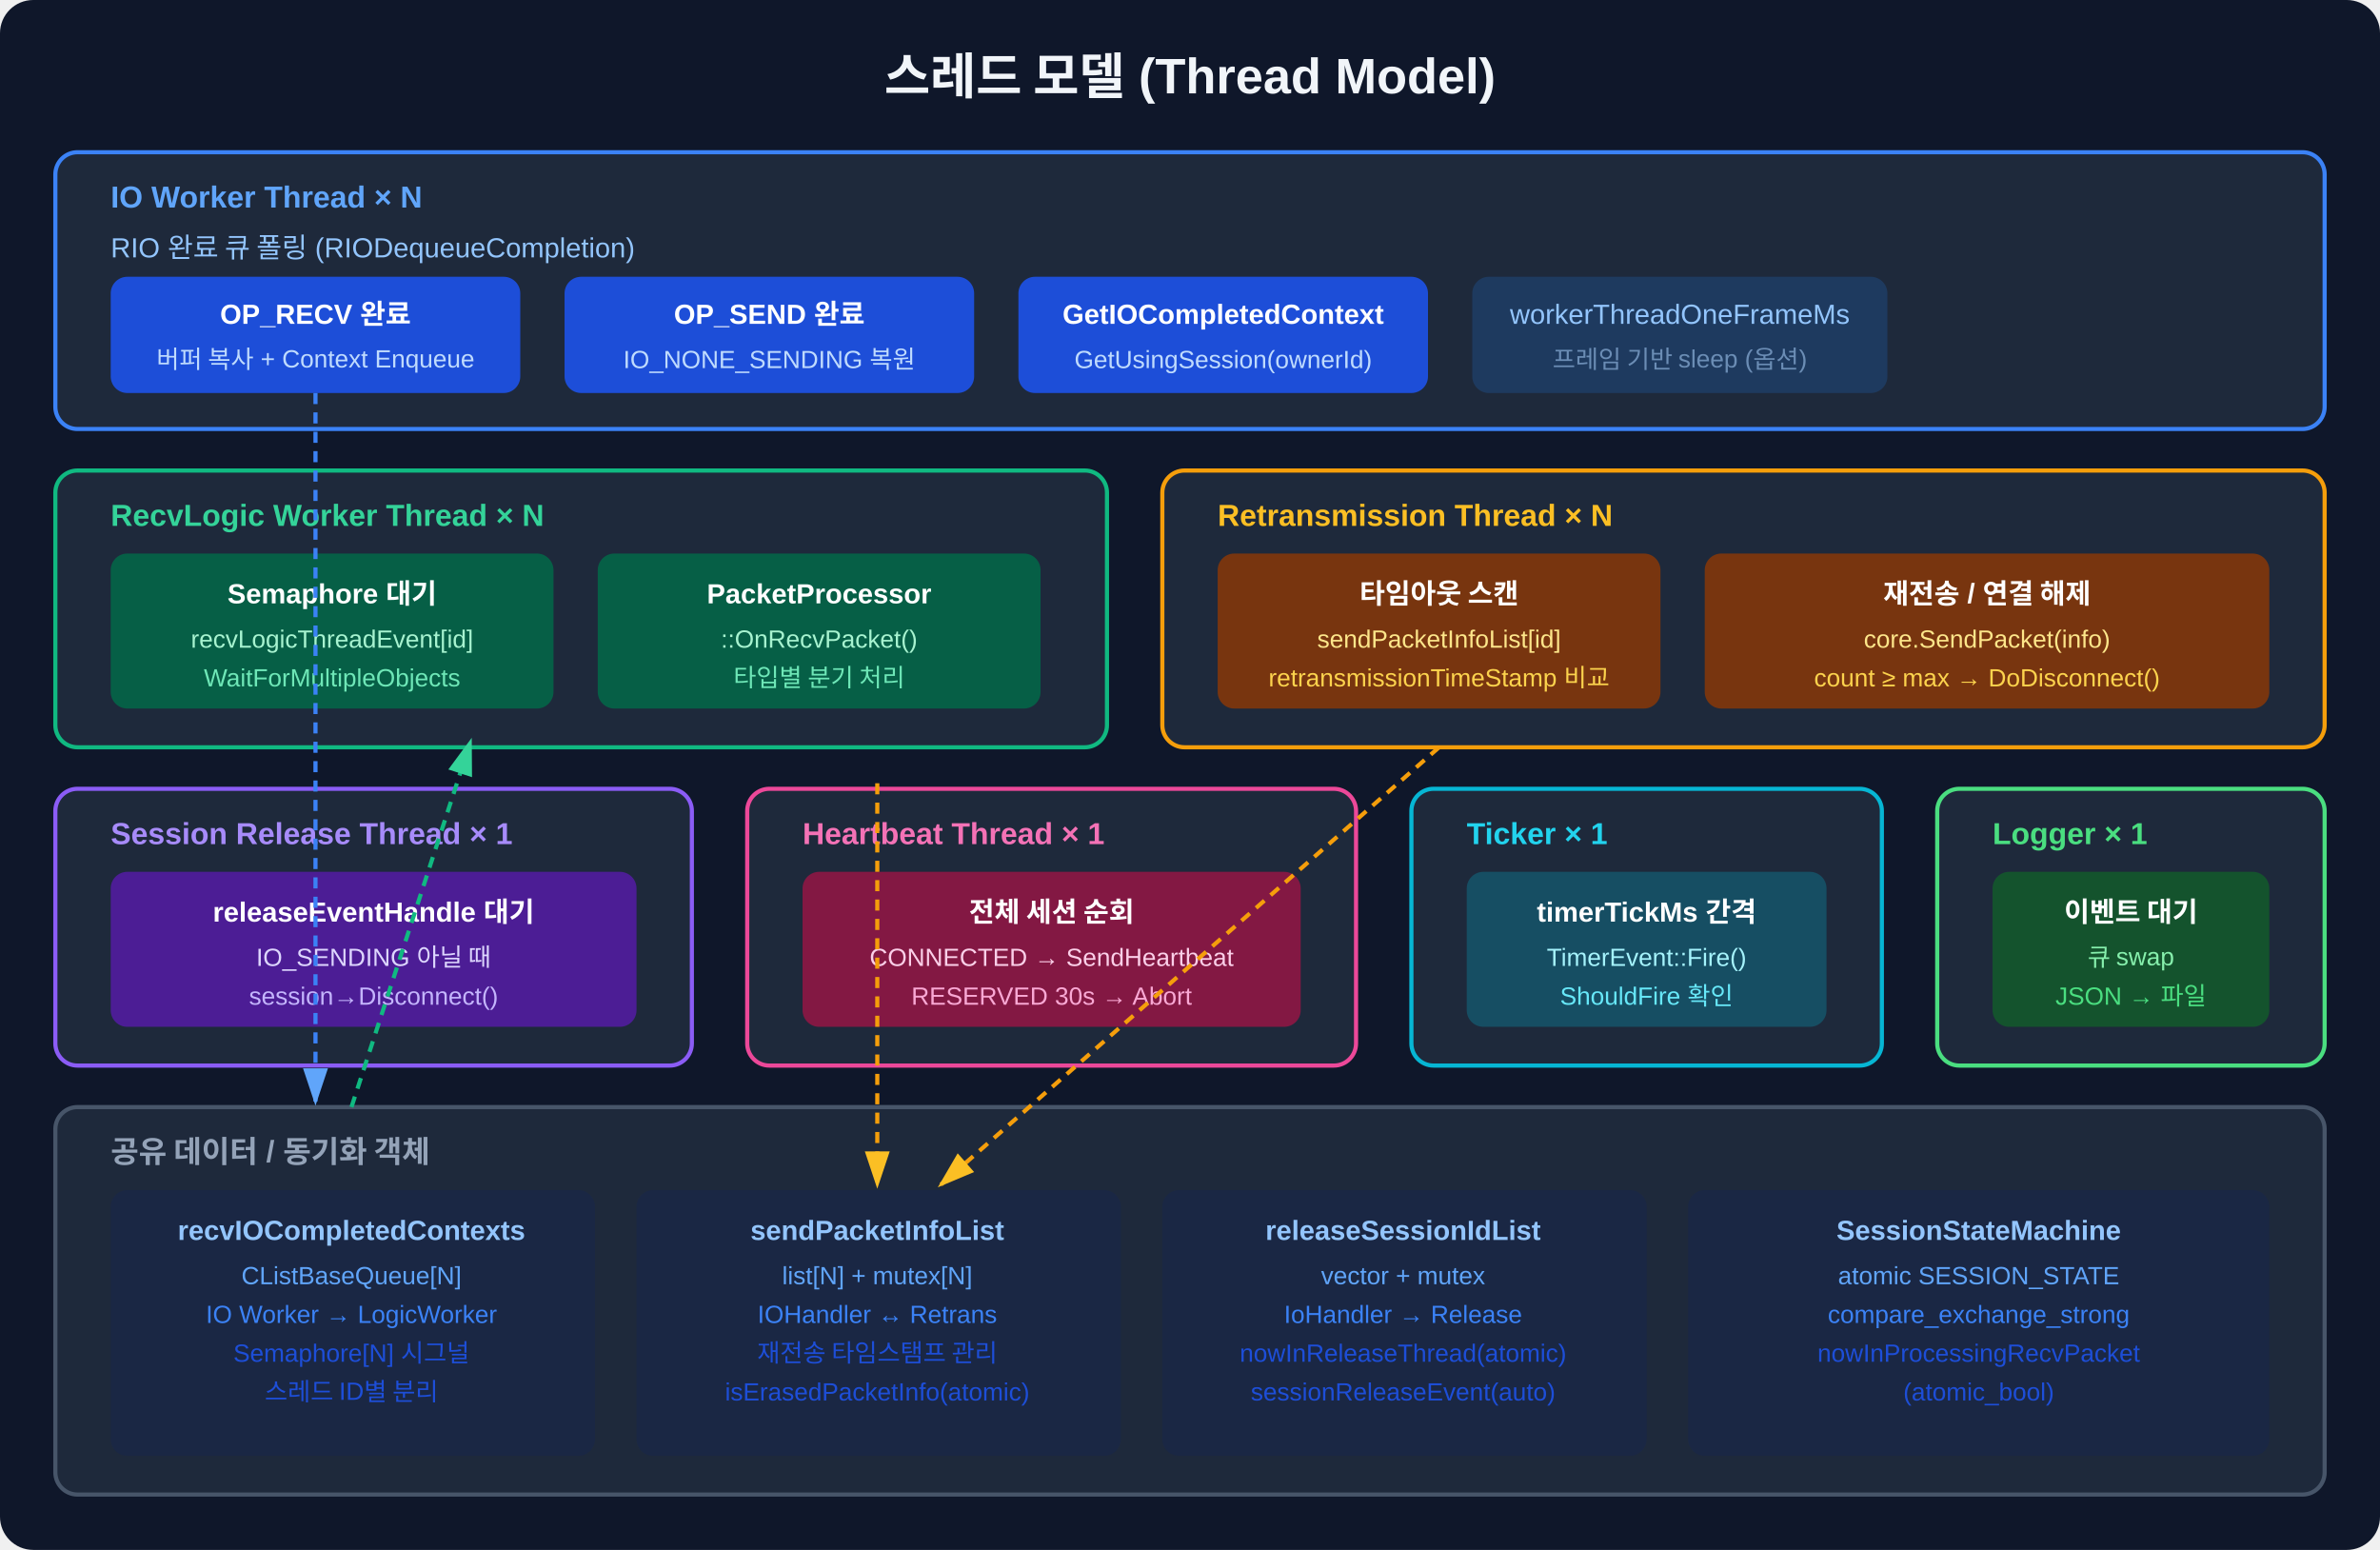
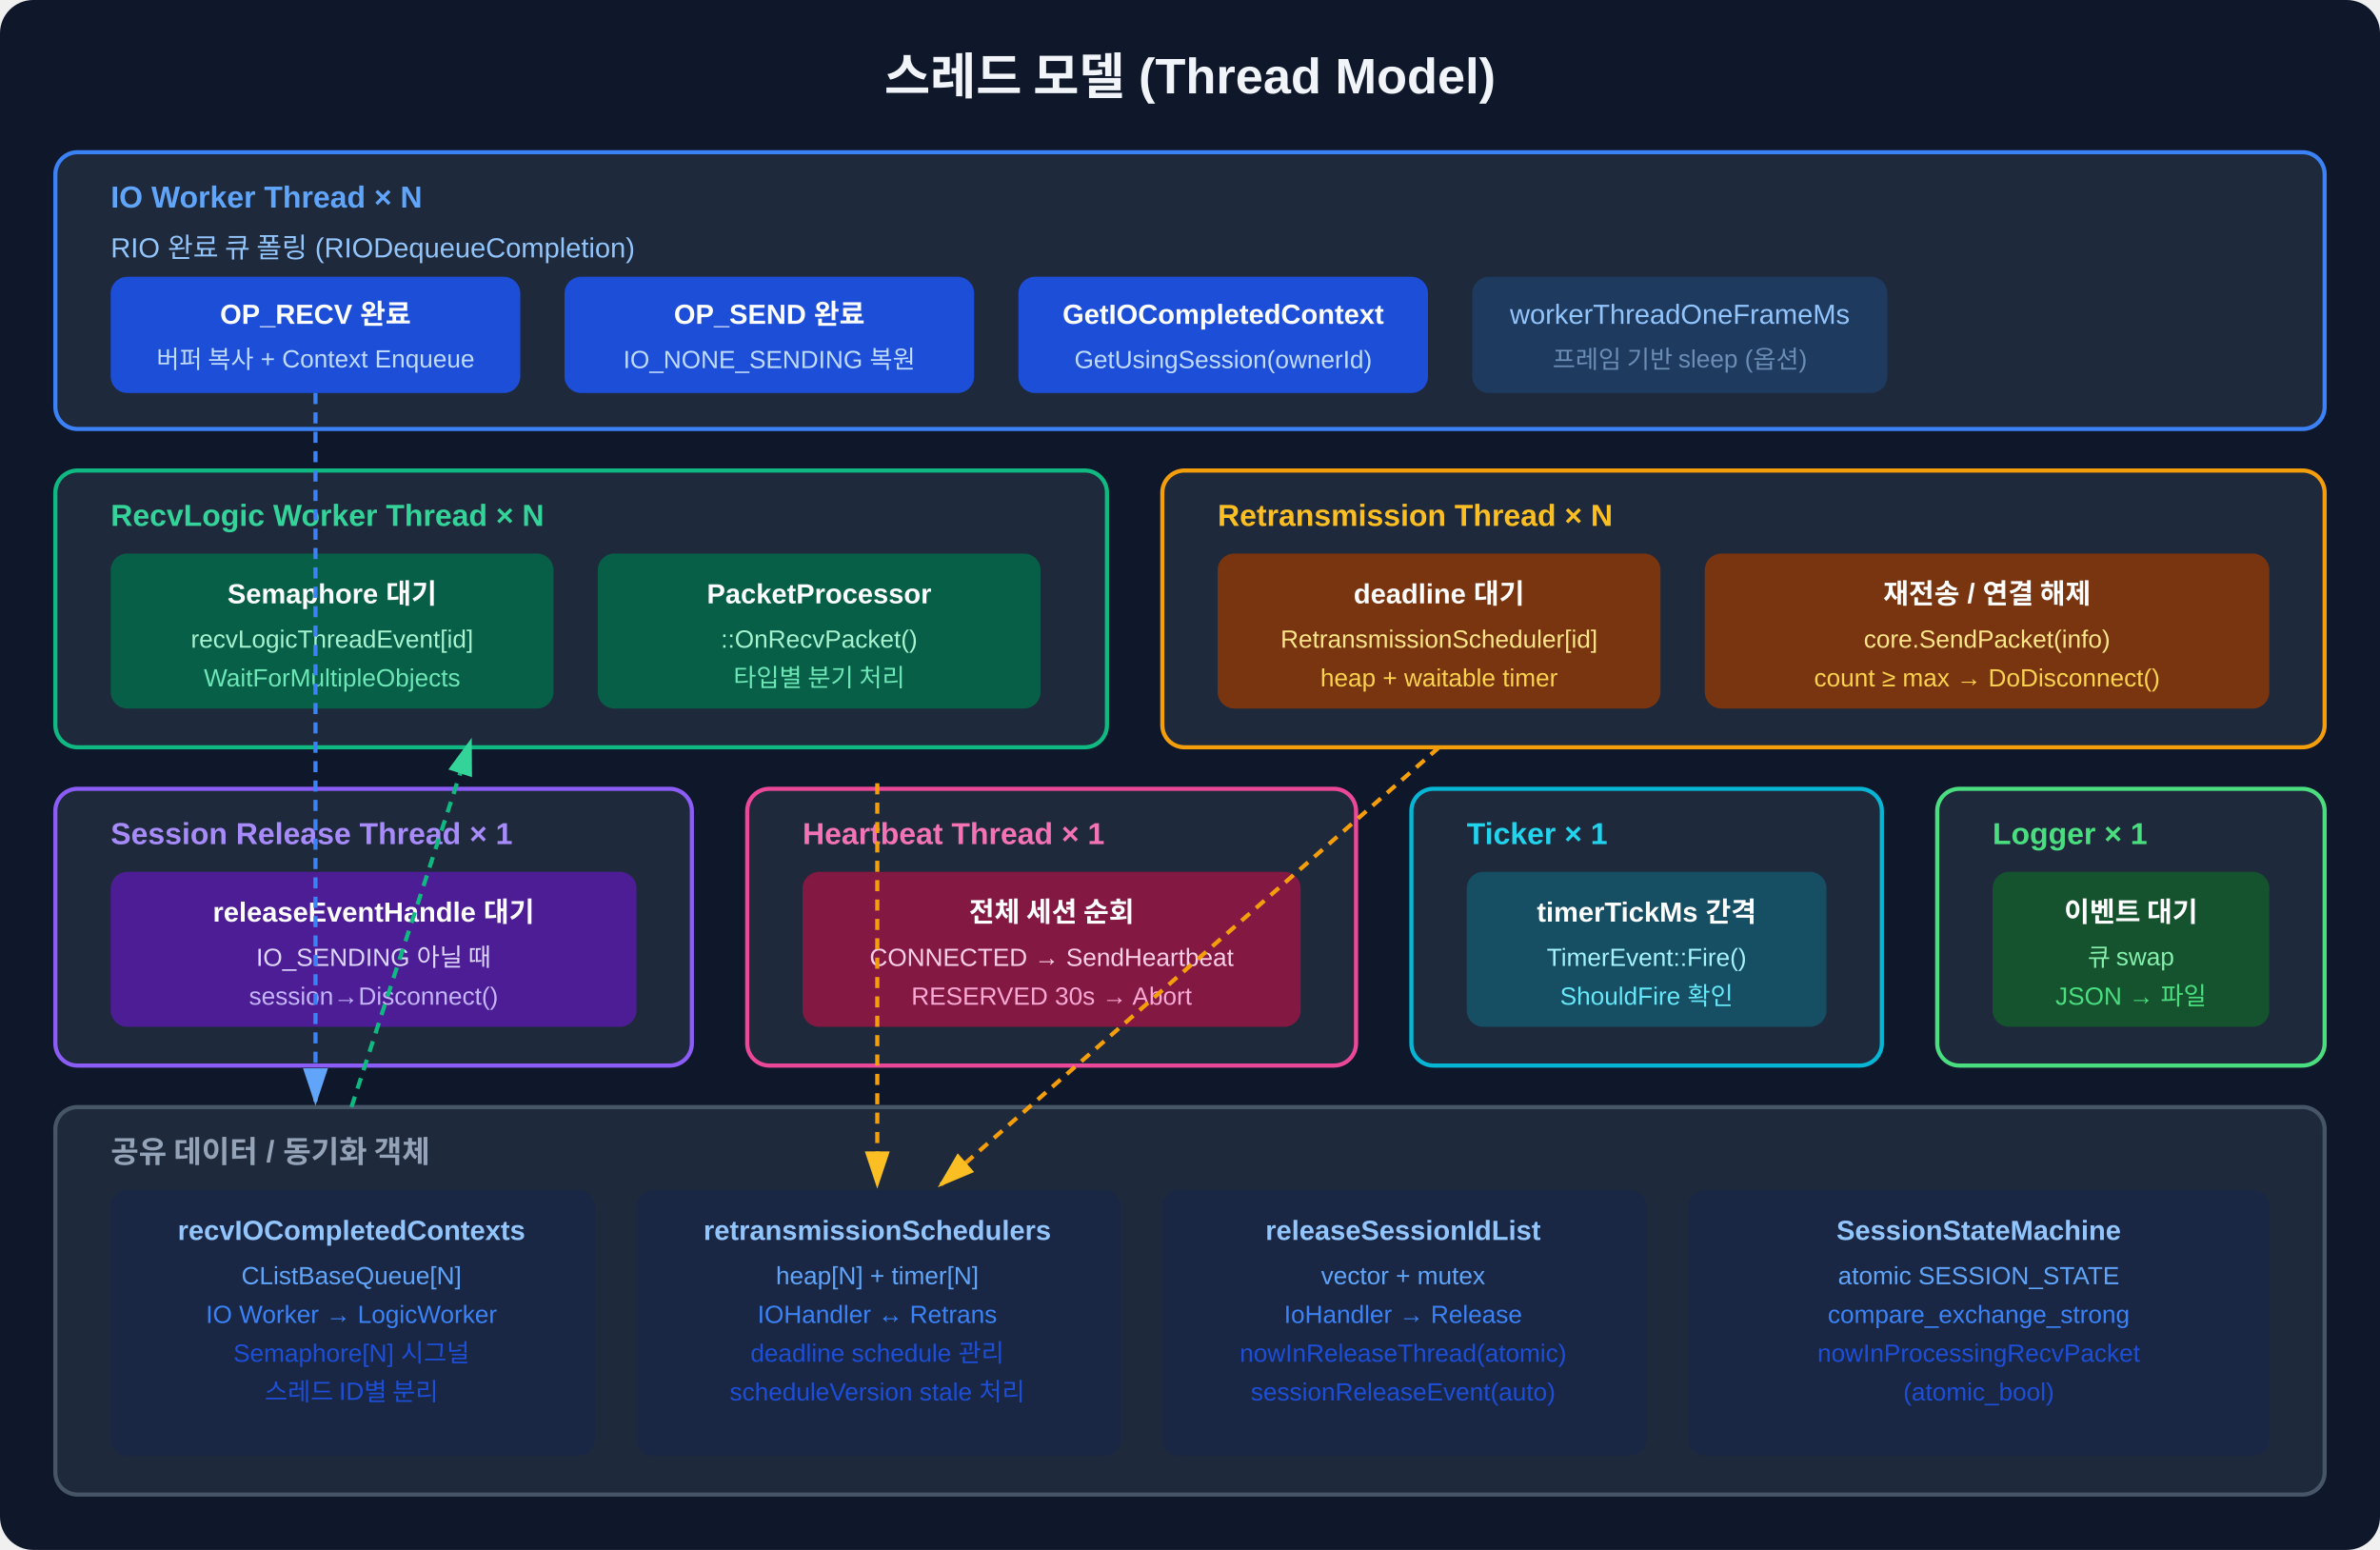
<svg xmlns="http://www.w3.org/2000/svg" viewBox="0 0 860 560" font-family="'Segoe UI', Arial, sans-serif">
  <defs>
    <marker id="arr" markerWidth="9" markerHeight="6" refX="8" refY="3" orient="auto">
      <polygon points="0 0, 9 3, 0 6" fill="#6b7280" />
    </marker>
    <marker id="arr-b" markerWidth="9" markerHeight="6" refX="8" refY="3" orient="auto">
      <polygon points="0 0, 9 3, 0 6" fill="#60a5fa" />
    </marker>
    <marker id="arr-g" markerWidth="9" markerHeight="6" refX="8" refY="3" orient="auto">
      <polygon points="0 0, 9 3, 0 6" fill="#34d399" />
    </marker>
    <marker id="arr-y" markerWidth="9" markerHeight="6" refX="8" refY="3" orient="auto">
      <polygon points="0 0, 9 3, 0 6" fill="#fbbf24" />
    </marker>
  </defs>
  <rect width="860" height="560" fill="#0f172a" rx="12" />
  <text x="430" y="34" text-anchor="middle" font-size="18" font-weight="700" fill="#f1f5f9">스레드 모델 (Thread Model)</text>
  <rect x="20" y="55" width="820" height="100" rx="8" fill="#1e293b" stroke="#3b82f6" stroke-width="1.5" />
  <text x="40" y="75" font-size="11" font-weight="700" fill="#60a5fa">IO Worker Thread × N</text>
  <text x="40" y="93" font-size="10" fill="#93c5fd">RIO 완료 큐 폴링 (RIODequeueCompletion)</text>
  <rect x="40" y="100" width="148" height="42" rx="6" fill="#1d4ed8" />
  <text x="114" y="117" text-anchor="middle" font-size="10" font-weight="600" fill="#fff">OP_RECV 완료</text>
  <text x="114" y="133" text-anchor="middle" font-size="9" fill="#bfdbfe">버퍼 복사 + Context Enqueue</text>
  <rect x="204" y="100" width="148" height="42" rx="6" fill="#1d4ed8" />
  <text x="278" y="117" text-anchor="middle" font-size="10" font-weight="600" fill="#fff">OP_SEND 완료</text>
  <text x="278" y="133" text-anchor="middle" font-size="9" fill="#bfdbfe">IO_NONE_SENDING 복원</text>
  <rect x="368" y="100" width="148" height="42" rx="6" fill="#1d4ed8" />
  <text x="442" y="117" text-anchor="middle" font-size="10" font-weight="600" fill="#fff">GetIOCompletedContext</text>
  <text x="442" y="133" text-anchor="middle" font-size="9" fill="#bfdbfe">GetUsingSession(ownerId)</text>
  <rect x="532" y="100" width="150" height="42" rx="6" fill="#1e3a5f" />
  <text x="607" y="117" text-anchor="middle" font-size="10" fill="#93c5fd">workerThreadOneFrameMs</text>
  <text x="607" y="133" text-anchor="middle" font-size="9" fill="#6b8db5">프레임 기반 sleep (옵션)</text>
  <rect x="20" y="170" width="380" height="100" rx="8" fill="#1e293b" stroke="#10b981" stroke-width="1.5" />
  <text x="40" y="190" font-size="11" font-weight="700" fill="#34d399">RecvLogic Worker Thread × N</text>
  <rect x="40" y="200" width="160" height="56" rx="6" fill="#065f46" />
  <text x="120" y="218" text-anchor="middle" font-size="10" font-weight="600" fill="#fff">Semaphore 대기</text>
  <text x="120" y="234" text-anchor="middle" font-size="9" fill="#a7f3d0">recvLogicThreadEvent[id]</text>
  <text x="120" y="248" text-anchor="middle" font-size="9" fill="#6ee7b7">WaitForMultipleObjects</text>
  <rect x="216" y="200" width="160" height="56" rx="6" fill="#065f46" />
  <text x="296" y="218" text-anchor="middle" font-size="10" font-weight="600" fill="#fff">PacketProcessor</text>
  <text x="296" y="234" text-anchor="middle" font-size="9" fill="#a7f3d0">::OnRecvPacket()</text>
  <text x="296" y="248" text-anchor="middle" font-size="9" fill="#6ee7b7">타입별 분기 처리</text>
  <rect x="420" y="170" width="420" height="100" rx="8" fill="#1e293b" stroke="#f59e0b" stroke-width="1.5" />
  <text x="440" y="190" font-size="11" font-weight="700" fill="#fbbf24">Retransmission Thread × N</text>
  <rect x="440" y="200" width="160" height="56" rx="6" fill="#78350f" />
-   <text x="520" y="218" text-anchor="middle" font-size="10" font-weight="600" fill="#fff">타임아웃 스캔</text>
-   <text x="520" y="234" text-anchor="middle" font-size="9" fill="#fde68a">sendPacketInfoList[id]</text>
-   <text x="520" y="248" text-anchor="middle" font-size="9" fill="#fcd34d">retransmissionTimeStamp 비교</text>
+   <text x="520" y="218" text-anchor="middle" font-size="10" font-weight="600" fill="#fff">deadline 대기</text>
+   <text x="520" y="234" text-anchor="middle" font-size="9" fill="#fde68a">RetransmissionScheduler[id]</text>
+   <text x="520" y="248" text-anchor="middle" font-size="9" fill="#fcd34d">heap + waitable timer</text>
  <rect x="616" y="200" width="204" height="56" rx="6" fill="#78350f" />
  <text x="718" y="218" text-anchor="middle" font-size="10" font-weight="600" fill="#fff">재전송 / 연결 해제</text>
  <text x="718" y="234" text-anchor="middle" font-size="9" fill="#fde68a">core.SendPacket(info)</text>
  <text x="718" y="248" text-anchor="middle" font-size="9" fill="#fcd34d">count ≥ max → DoDisconnect()</text>
  <rect x="20" y="285" width="230" height="100" rx="8" fill="#1e293b" stroke="#8b5cf6" stroke-width="1.5" />
  <text x="40" y="305" font-size="11" font-weight="700" fill="#a78bfa">Session Release Thread × 1</text>
  <rect x="40" y="315" width="190" height="56" rx="6" fill="#4c1d95" />
  <text x="135" y="333" text-anchor="middle" font-size="10" font-weight="600" fill="#fff">releaseEventHandle 대기</text>
  <text x="135" y="349" text-anchor="middle" font-size="9" fill="#ddd6fe">IO_SENDING 아닐 때</text>
  <text x="135" y="363" text-anchor="middle" font-size="9" fill="#c4b5fd">session→Disconnect()</text>
  <rect x="270" y="285" width="220" height="100" rx="8" fill="#1e293b" stroke="#ec4899" stroke-width="1.5" />
  <text x="290" y="305" font-size="11" font-weight="700" fill="#f472b6">Heartbeat Thread × 1</text>
  <rect x="290" y="315" width="180" height="56" rx="6" fill="#831843" />
  <text x="380" y="333" text-anchor="middle" font-size="10" font-weight="600" fill="#fff">전체 세션 순회</text>
  <text x="380" y="349" text-anchor="middle" font-size="9" fill="#fbcfe8">CONNECTED → SendHeartbeat</text>
  <text x="380" y="363" text-anchor="middle" font-size="9" fill="#f9a8d4">RESERVED 30s → Abort</text>
  <rect x="510" y="285" width="170" height="100" rx="8" fill="#1e293b" stroke="#06b6d4" stroke-width="1.5" />
  <text x="530" y="305" font-size="11" font-weight="700" fill="#22d3ee">Ticker × 1</text>
  <rect x="530" y="315" width="130" height="56" rx="6" fill="#164e63" />
  <text x="595" y="333" text-anchor="middle" font-size="10" font-weight="600" fill="#fff">timerTickMs 간격</text>
  <text x="595" y="349" text-anchor="middle" font-size="9" fill="#a5f3fc">TimerEvent::Fire()</text>
  <text x="595" y="363" text-anchor="middle" font-size="9" fill="#67e8f9">ShouldFire 확인</text>
  <rect x="700" y="285" width="140" height="100" rx="8" fill="#1e293b" stroke="#4ade80" stroke-width="1.5" />
  <text x="720" y="305" font-size="11" font-weight="700" fill="#4ade80">Logger × 1</text>
  <rect x="720" y="315" width="100" height="56" rx="6" fill="#14532d" />
  <text x="770" y="333" text-anchor="middle" font-size="10" font-weight="600" fill="#fff">이벤트 대기</text>
  <text x="770" y="349" text-anchor="middle" font-size="9" fill="#86efac">큐 swap</text>
  <text x="770" y="363" text-anchor="middle" font-size="9" fill="#4ade80">JSON → 파일</text>
  <rect x="20" y="400" width="820" height="140" rx="8" fill="#1e293b" stroke="#475569" stroke-width="1.5" />
  <text x="40" y="420" font-size="11" font-weight="700" fill="#94a3b8">공유 데이터 / 동기화 객체</text>
  <rect x="40" y="430" width="175" height="96" rx="6" fill="#1a2744" />
  <text x="127" y="448" text-anchor="middle" font-size="10" font-weight="600" fill="#93c5fd">recvIOCompletedContexts</text>
  <text x="127" y="464" text-anchor="middle" font-size="9" fill="#60a5fa">CListBaseQueue[N]</text>
  <text x="127" y="478" text-anchor="middle" font-size="9" fill="#3b82f6">IO Worker → LogicWorker</text>
  <text x="127" y="492" text-anchor="middle" font-size="9" fill="#1d4ed8">Semaphore[N] 시그널</text>
  <text x="127" y="506" text-anchor="middle" font-size="9" fill="#1d4ed8">스레드 ID별 분리</text>
  <rect x="230" y="430" width="175" height="96" rx="6" fill="#1a2744" />
-   <text x="317" y="448" text-anchor="middle" font-size="10" font-weight="600" fill="#93c5fd">sendPacketInfoList</text>
-   <text x="317" y="464" text-anchor="middle" font-size="9" fill="#60a5fa">list[N] + mutex[N]</text>
+   <text x="317" y="448" text-anchor="middle" font-size="10" font-weight="600" fill="#93c5fd">retransmissionSchedulers</text>
+   <text x="317" y="464" text-anchor="middle" font-size="9" fill="#60a5fa">heap[N] + timer[N]</text>
  <text x="317" y="478" text-anchor="middle" font-size="9" fill="#3b82f6">IOHandler ↔ Retrans</text>
-   <text x="317" y="492" text-anchor="middle" font-size="9" fill="#1d4ed8">재전송 타임스탬프 관리</text>
-   <text x="317" y="506" text-anchor="middle" font-size="9" fill="#1d4ed8">isErasedPacketInfo(atomic)</text>
+   <text x="317" y="492" text-anchor="middle" font-size="9" fill="#1d4ed8">deadline schedule 관리</text>
+   <text x="317" y="506" text-anchor="middle" font-size="9" fill="#1d4ed8">scheduleVersion stale 처리</text>
  <rect x="420" y="430" width="175" height="96" rx="6" fill="#1a2744" />
  <text x="507" y="448" text-anchor="middle" font-size="10" font-weight="600" fill="#93c5fd">releaseSessionIdList</text>
  <text x="507" y="464" text-anchor="middle" font-size="9" fill="#60a5fa">vector + mutex</text>
  <text x="507" y="478" text-anchor="middle" font-size="9" fill="#3b82f6">IoHandler → Release</text>
  <text x="507" y="492" text-anchor="middle" font-size="9" fill="#1d4ed8">nowInReleaseThread(atomic)</text>
  <text x="507" y="506" text-anchor="middle" font-size="9" fill="#1d4ed8">sessionReleaseEvent(auto)</text>
  <rect x="610" y="430" width="210" height="96" rx="6" fill="#1a2744" />
  <text x="715" y="448" text-anchor="middle" font-size="10" font-weight="600" fill="#93c5fd">SessionStateMachine</text>
  <text x="715" y="464" text-anchor="middle" font-size="9" fill="#60a5fa">atomic SESSION_STATE</text>
  <text x="715" y="478" text-anchor="middle" font-size="9" fill="#3b82f6">compare_exchange_strong</text>
  <text x="715" y="492" text-anchor="middle" font-size="9" fill="#1d4ed8">nowInProcessingRecvPacket</text>
  <text x="715" y="506" text-anchor="middle" font-size="9" fill="#1d4ed8">(atomic_bool)</text>
  <line x1="114" y1="142" x2="114" y2="398" stroke="#3b82f6" stroke-width="1.5" stroke-dasharray="4,3" marker-end="url(#arr-b)" />
  <line x1="127" y1="400" x2="170" y2="268" stroke="#10b981" stroke-width="1.5" stroke-dasharray="4,3" marker-end="url(#arr-g)" />
  <line x1="317" y1="283" x2="317" y2="428" stroke="#f59e0b" stroke-width="1.5" stroke-dasharray="4,3" marker-end="url(#arr-y)" />
  <line x1="520" y1="270" x2="340" y2="428" stroke="#f59e0b" stroke-width="1.5" stroke-dasharray="4,3" marker-end="url(#arr-y)" />
</svg>
